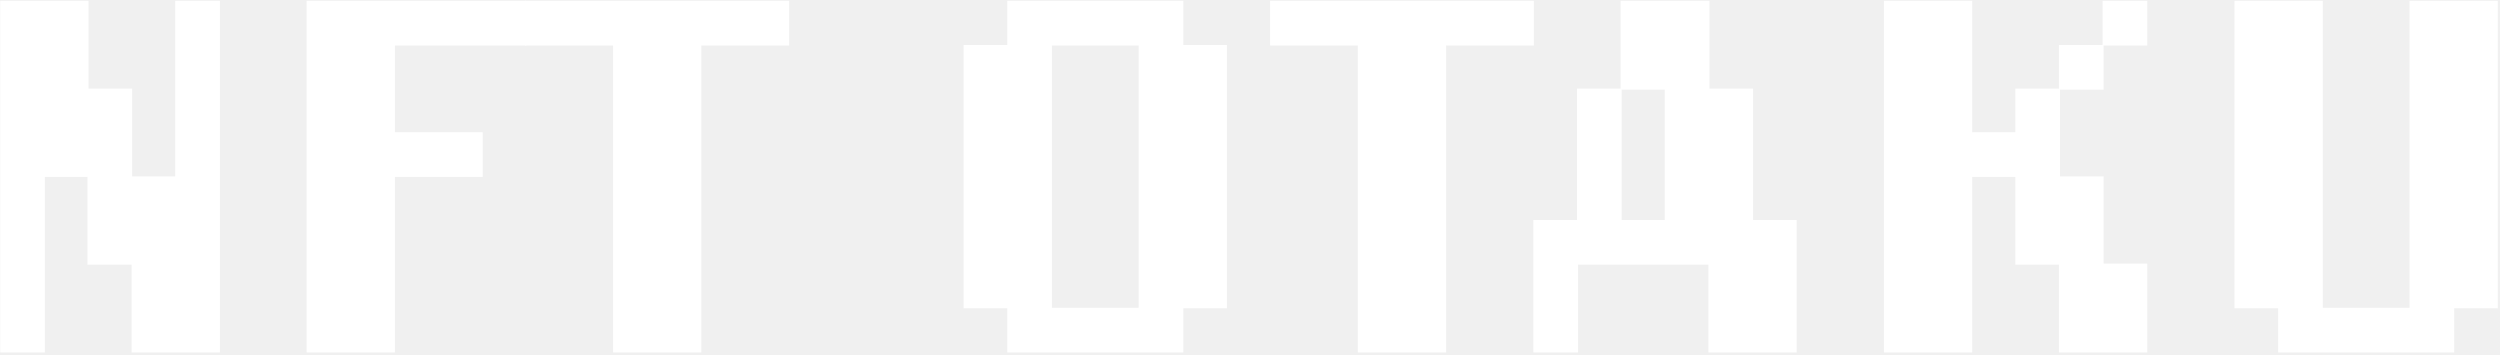
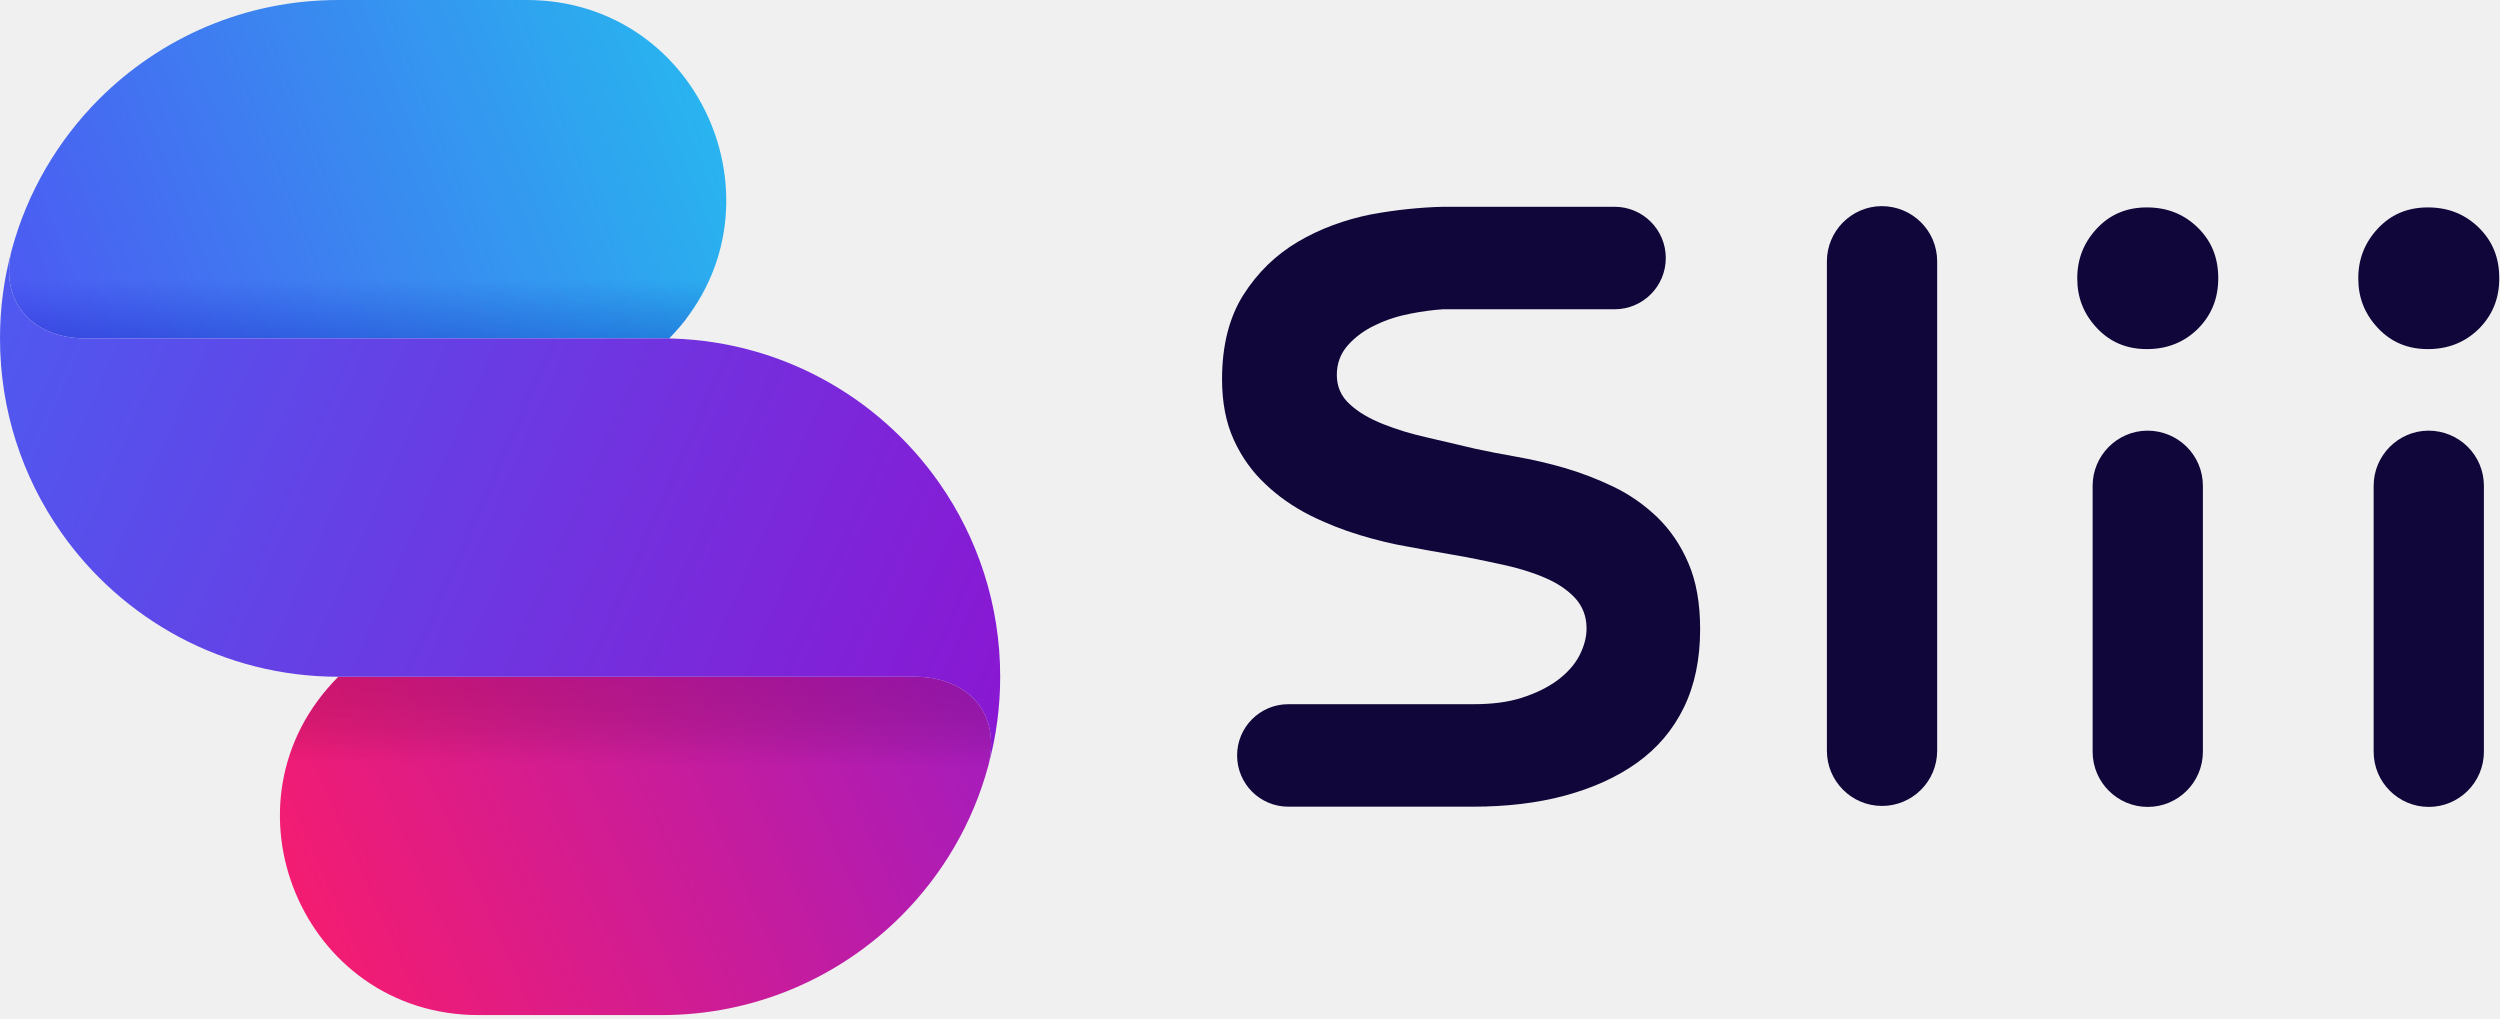
- <svg xmlns="http://www.w3.org/2000/svg" width="1094" height="155" viewBox="0 0 1094 155" fill="none">
-   <path d="M57.59 154.23V115.82H38.27V77.41H19.64V154.23H0.09V0.36H38.73V38.77H57.82V77.18H76.68V0.36H96.23V154.23H57.59Z" fill="white" />
-   <path d="M172.822 19.91V57.86H211.232V77.41H172.822V154.23H134.182V0.36H230.322V19.91H172.822Z" fill="white" />
-   <path d="M306.912 19.91V154.23H268.272V19.91H229.862V0.36H345.322V19.91H306.912Z" fill="white" />
-   <path d="M517.822 134.91V154.23H440.772V134.91H421.682V19.68H440.772V0.36H517.822V19.68H536.912V134.91H517.822ZM498.272 19.91H460.322V134.68H498.272V19.91Z" fill="white" />
-   <path d="M632.82 19.91V154.23H594.18V19.91H555.77V0.36H671.23V19.91H632.82Z" fill="white" />
-   <path d="M747.588 154.23V115.82H690.548V154.23H670.998V96.27H690.088V38.77H709.178V0.36H748.048V38.77H767.138V96.27H786.228V154.23H747.588ZM728.498 39.23H709.638V96.27H728.498V39.23Z" fill="white" />
-   <path d="M900.996 154.23V115.82H881.906V77.41H863.046V154.23H824.406V0.36H863.046V57.86H881.906V38.77H900.996V19.68H920.086V0.36H939.636V19.91H920.546V39.23H901.456V77.18H920.546V115.36H939.636V154.23H900.996Z" fill="white" />
-   <path d="M1073.95 134.91V154.23H996.905V134.91H977.815V0.36H1016.45V134.68H1054.4V0.36H1093.04V134.91H1073.95Z" fill="white" />
+ <svg xmlns="http://www.w3.org/2000/svg" width="579" height="236" viewBox="0 0 579 236" fill="none">
+   <path d="M391.029 130.416C389.215 126.157 386.773 122.666 383.843 119.803C380.843 116.941 377.494 114.567 373.726 112.751C369.959 110.936 366.121 109.47 362.284 108.353C358.447 107.236 354.679 106.398 351.121 105.77C347.493 105.141 344.423 104.513 341.772 103.954C338.213 103.116 334.585 102.279 330.748 101.371C326.98 100.533 323.492 99.486 320.352 98.229C317.213 96.972 314.631 95.506 312.608 93.621C310.585 91.806 309.608 89.502 309.608 86.849C309.608 84.195 310.445 81.891 312.189 79.936C313.864 78.051 316.027 76.446 318.608 75.259C321.19 74.002 323.911 73.164 326.841 72.606C329.353 72.117 332.004 71.768 334.167 71.628H373.936C380.494 71.628 385.796 66.322 385.796 59.759C385.796 53.196 380.494 47.89 373.936 47.89H337.585C336.958 47.89 336.399 47.89 335.771 47.89C335.353 47.89 335.004 47.89 334.585 47.89H334.167C328.864 48.029 323.352 48.588 317.631 49.635C311.352 50.892 305.701 52.986 300.607 55.989C295.514 58.991 291.258 63.11 287.979 68.277C284.7 73.443 283.025 80.006 283.025 87.826C283.025 93.202 283.932 97.88 285.746 101.86C287.56 105.839 290.002 109.26 293.072 112.123C296.072 114.986 299.491 117.359 303.328 119.314C307.096 121.199 311.003 122.736 314.91 123.922C318.817 125.109 322.585 126.017 326.283 126.645C329.981 127.344 333.19 127.902 335.981 128.391C340.167 129.089 344.144 129.927 347.981 130.765C351.819 131.602 355.167 132.65 358.028 133.907C360.889 135.163 363.121 136.699 364.865 138.584C366.54 140.469 367.447 142.774 367.447 145.496C367.447 147.591 366.889 149.686 365.772 151.85C364.656 154.014 362.912 155.899 360.679 157.575C358.377 159.251 355.656 160.577 352.377 161.625C349.097 162.672 345.4 163.091 341.144 163.091C340.167 163.091 338.632 163.091 338.004 163.091H298.375C291.816 163.091 286.514 168.397 286.514 174.96C286.514 181.523 291.816 186.829 298.375 186.829H337.446C338.562 186.829 339.888 186.829 341.074 186.829C348.888 186.829 356.074 185.991 362.493 184.246C368.912 182.5 374.494 179.987 379.168 176.636C383.843 173.284 387.471 169.025 389.983 163.859C392.494 158.692 393.75 152.688 393.75 145.706C393.75 139.701 392.843 134.605 391.029 130.416Z" fill="#100639" />
+   <path d="M481.095 64.375C481.095 59.976 482.63 56.136 485.63 52.924C488.7 49.643 492.537 48.037 497.212 48.037C501.886 48.037 505.793 49.573 509.003 52.715C512.212 55.857 513.747 59.697 513.747 64.445C513.747 69.192 512.142 73.032 509.003 76.174C505.793 79.316 501.886 80.852 497.212 80.852C492.537 80.852 488.7 79.246 485.63 75.965C482.56 72.683 481.095 68.913 481.095 64.514V64.375ZM497.351 99.736C504.398 99.736 510.189 105.392 510.189 112.513V174.103C510.189 181.155 504.468 186.88 497.421 186.88C490.374 186.88 484.653 181.155 484.653 174.103V112.513C484.653 105.531 490.304 99.806 497.281 99.736H497.351Z" fill="#100639" />
+   <path d="M435.808 47.741C442.855 47.741 448.646 53.397 448.646 60.518V173.879C448.646 180.931 442.925 186.656 435.878 186.656C428.831 186.656 423.11 180.931 423.11 173.879V60.518C423.11 53.536 428.762 47.811 435.739 47.741H435.808Z" fill="#100639" />
+   <path d="M546.178 64.375C546.178 59.976 547.713 56.136 550.713 52.924C553.783 49.643 557.62 48.037 562.295 48.037C566.969 48.037 570.876 49.573 574.086 52.715C577.295 55.857 578.83 59.697 578.83 64.445C578.83 69.192 577.225 73.032 574.086 76.174C570.876 79.316 566.969 80.852 562.295 80.852C557.62 80.852 553.783 79.246 550.713 75.965C547.643 72.683 546.178 68.913 546.178 64.514V64.375ZM562.434 99.736C569.481 99.736 575.272 105.392 575.272 112.513V174.103C575.272 181.155 569.551 186.88 562.504 186.88C555.457 186.88 549.736 181.155 549.736 174.103V112.513C549.736 105.531 555.387 99.806 562.364 99.736H562.434Z" fill="#100639" />
+   <path d="M154.959 78.416C183.533 49.199 162.833 0 121.966 0H78.366C56.709 0 37.129 8.771 22.946 22.947C13.419 32.498 6.323 44.497 2.718 57.892C2.693 57.974 2.66 58.056 2.66 58.13C-0.165 70.589 8.171 78.359 19.743 78.359H153.283C153.842 78.359 154.392 78.4 154.95 78.408L154.959 78.416Z" fill="url(#paint0_linear_186_1954)" />
+   <path d="M211.907 156.725H78.367C49.447 185.644 69.929 235.091 110.827 235.091H153.284C174.917 235.091 194.521 226.32 208.704 212.145C218.198 202.651 225.278 190.734 228.883 177.363C228.941 177.232 228.965 177.092 228.99 176.961C231.815 164.502 223.446 156.733 211.907 156.733V156.725Z" fill="url(#paint1_linear_186_1954)" />
+   <path d="M228.99 176.962C231.815 164.503 223.446 156.734 211.907 156.734H78.367C51.757 156.734 28.252 143.47 14.101 123.217C5.215 110.512 0 95.047 0 78.367C0 71.37 0.912 64.594 2.661 58.139C-0.164 70.597 8.172 78.367 19.744 78.367H153.284C179.894 78.367 203.399 91.631 217.55 111.883C226.428 124.58 231.643 140.053 231.643 156.725C231.643 163.723 230.731 170.498 228.982 176.954L228.99 176.962Z" fill="url(#paint2_linear_186_1954)" />
+   <g style="mix-blend-mode:multiply" opacity="0.5">
+     <path d="M229.009 176.963C231.835 164.504 223.466 156.734 211.927 156.734H78.385C78.385 156.734 75 160 71.5 165.5C68 171 66.5 177.107 66.5 177.107H189.448C216.739 177.107 223.531 174.17 224.254 189.955C226.135 185.931 227.72 181.734 228.894 177.365C228.952 177.234 228.976 177.094 229.001 176.963H229.009Z" fill="url(#paint3_linear_186_1954)" fill-opacity="0.5" />
+   </g>
+   <path style="mix-blend-mode:multiply" opacity="0.4" d="M34.718 59.218C6.449 59.218 4.979 52.472 4.905 51.207C4.1 53.4 3.345 55.617 2.737 57.892C2.712 57.974 2.68 58.057 2.68 58.13C-0.146 70.589 8.19 78.359 19.762 78.359H153.304C153.862 78.359 154.412 78.4 154.971 78.408L158.5 74.5L162 69C164.5 64.5 166.5 59.209 166.5 59.209H34.718V59.218Z" fill="url(#paint4_linear_186_1954)" fill-opacity="0.7" />
+   <defs>
+     <linearGradient id="paint0_linear_186_1954" x1="1.955" y1="78.095" x2="196.548" y2="1.37089e-05" gradientUnits="userSpaceOnUse">
+       <stop stop-color="#4D58F2" />
+       <stop offset="1" stop-color="#20C9EE" />
+     </linearGradient>
+     <linearGradient id="paint1_linear_186_1954" x1="53.588" y1="234.93" x2="229.643" y2="156.514" gradientUnits="userSpaceOnUse">
+       <stop stop-color="#FF1C66" />
+       <stop offset="1" stop-color="#A31CBF" />
+     </linearGradient>
+     <linearGradient id="paint2_linear_186_1954" x1="231.723" y1="176.844" x2="-8.371" y2="70.996" gradientUnits="userSpaceOnUse">
+       <stop stop-color="#8B16D2" />
+       <stop offset="1" stop-color="#4D5BF1" />
+     </linearGradient>
+     <linearGradient id="paint3_linear_186_1954" x1="147.982" y1="156.734" x2="147.818" y2="177.166" gradientUnits="userSpaceOnUse">
+       <stop stop-color="#8C108F" />
+       <stop offset="1" stop-opacity="0" />
+     </linearGradient>
+     <linearGradient id="paint4_linear_186_1954" x1="121.356" y1="64.541" x2="121.356" y2="78.095" gradientUnits="userSpaceOnUse">
+       <stop stop-color="white" />
+       <stop offset="1" stop-color="#1E38BF" />
+     </linearGradient>
+   </defs>
</svg>
